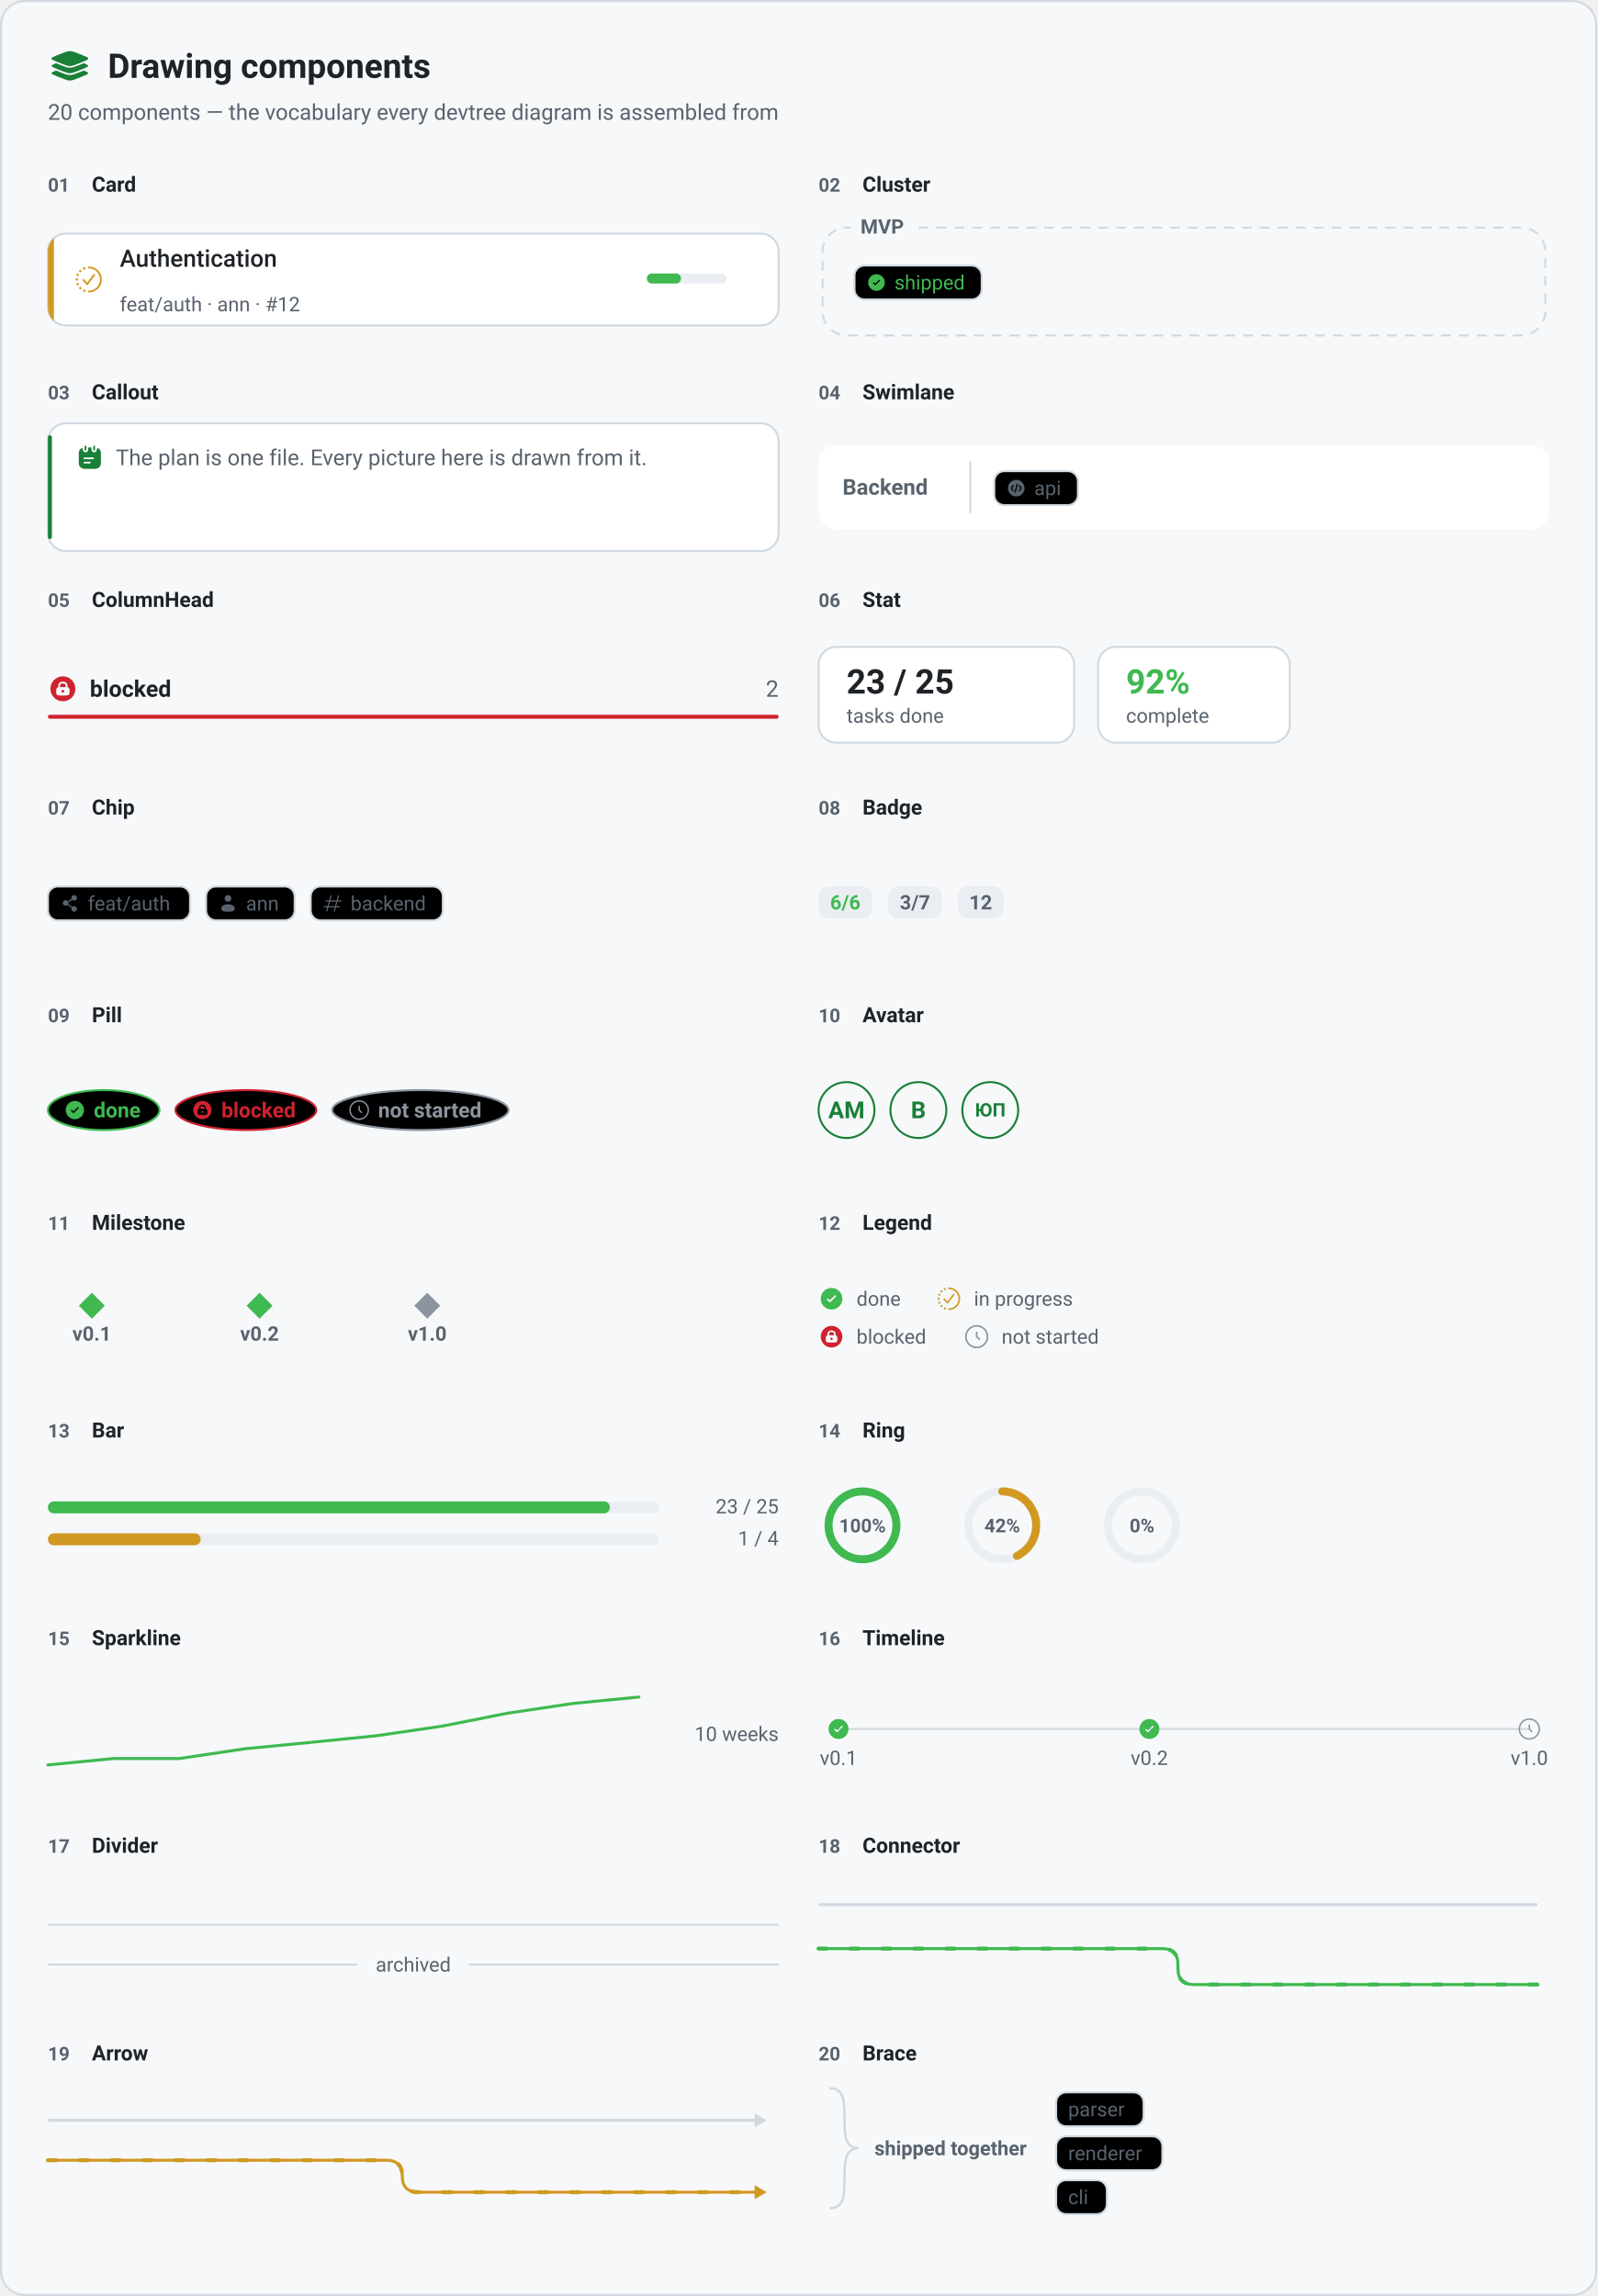
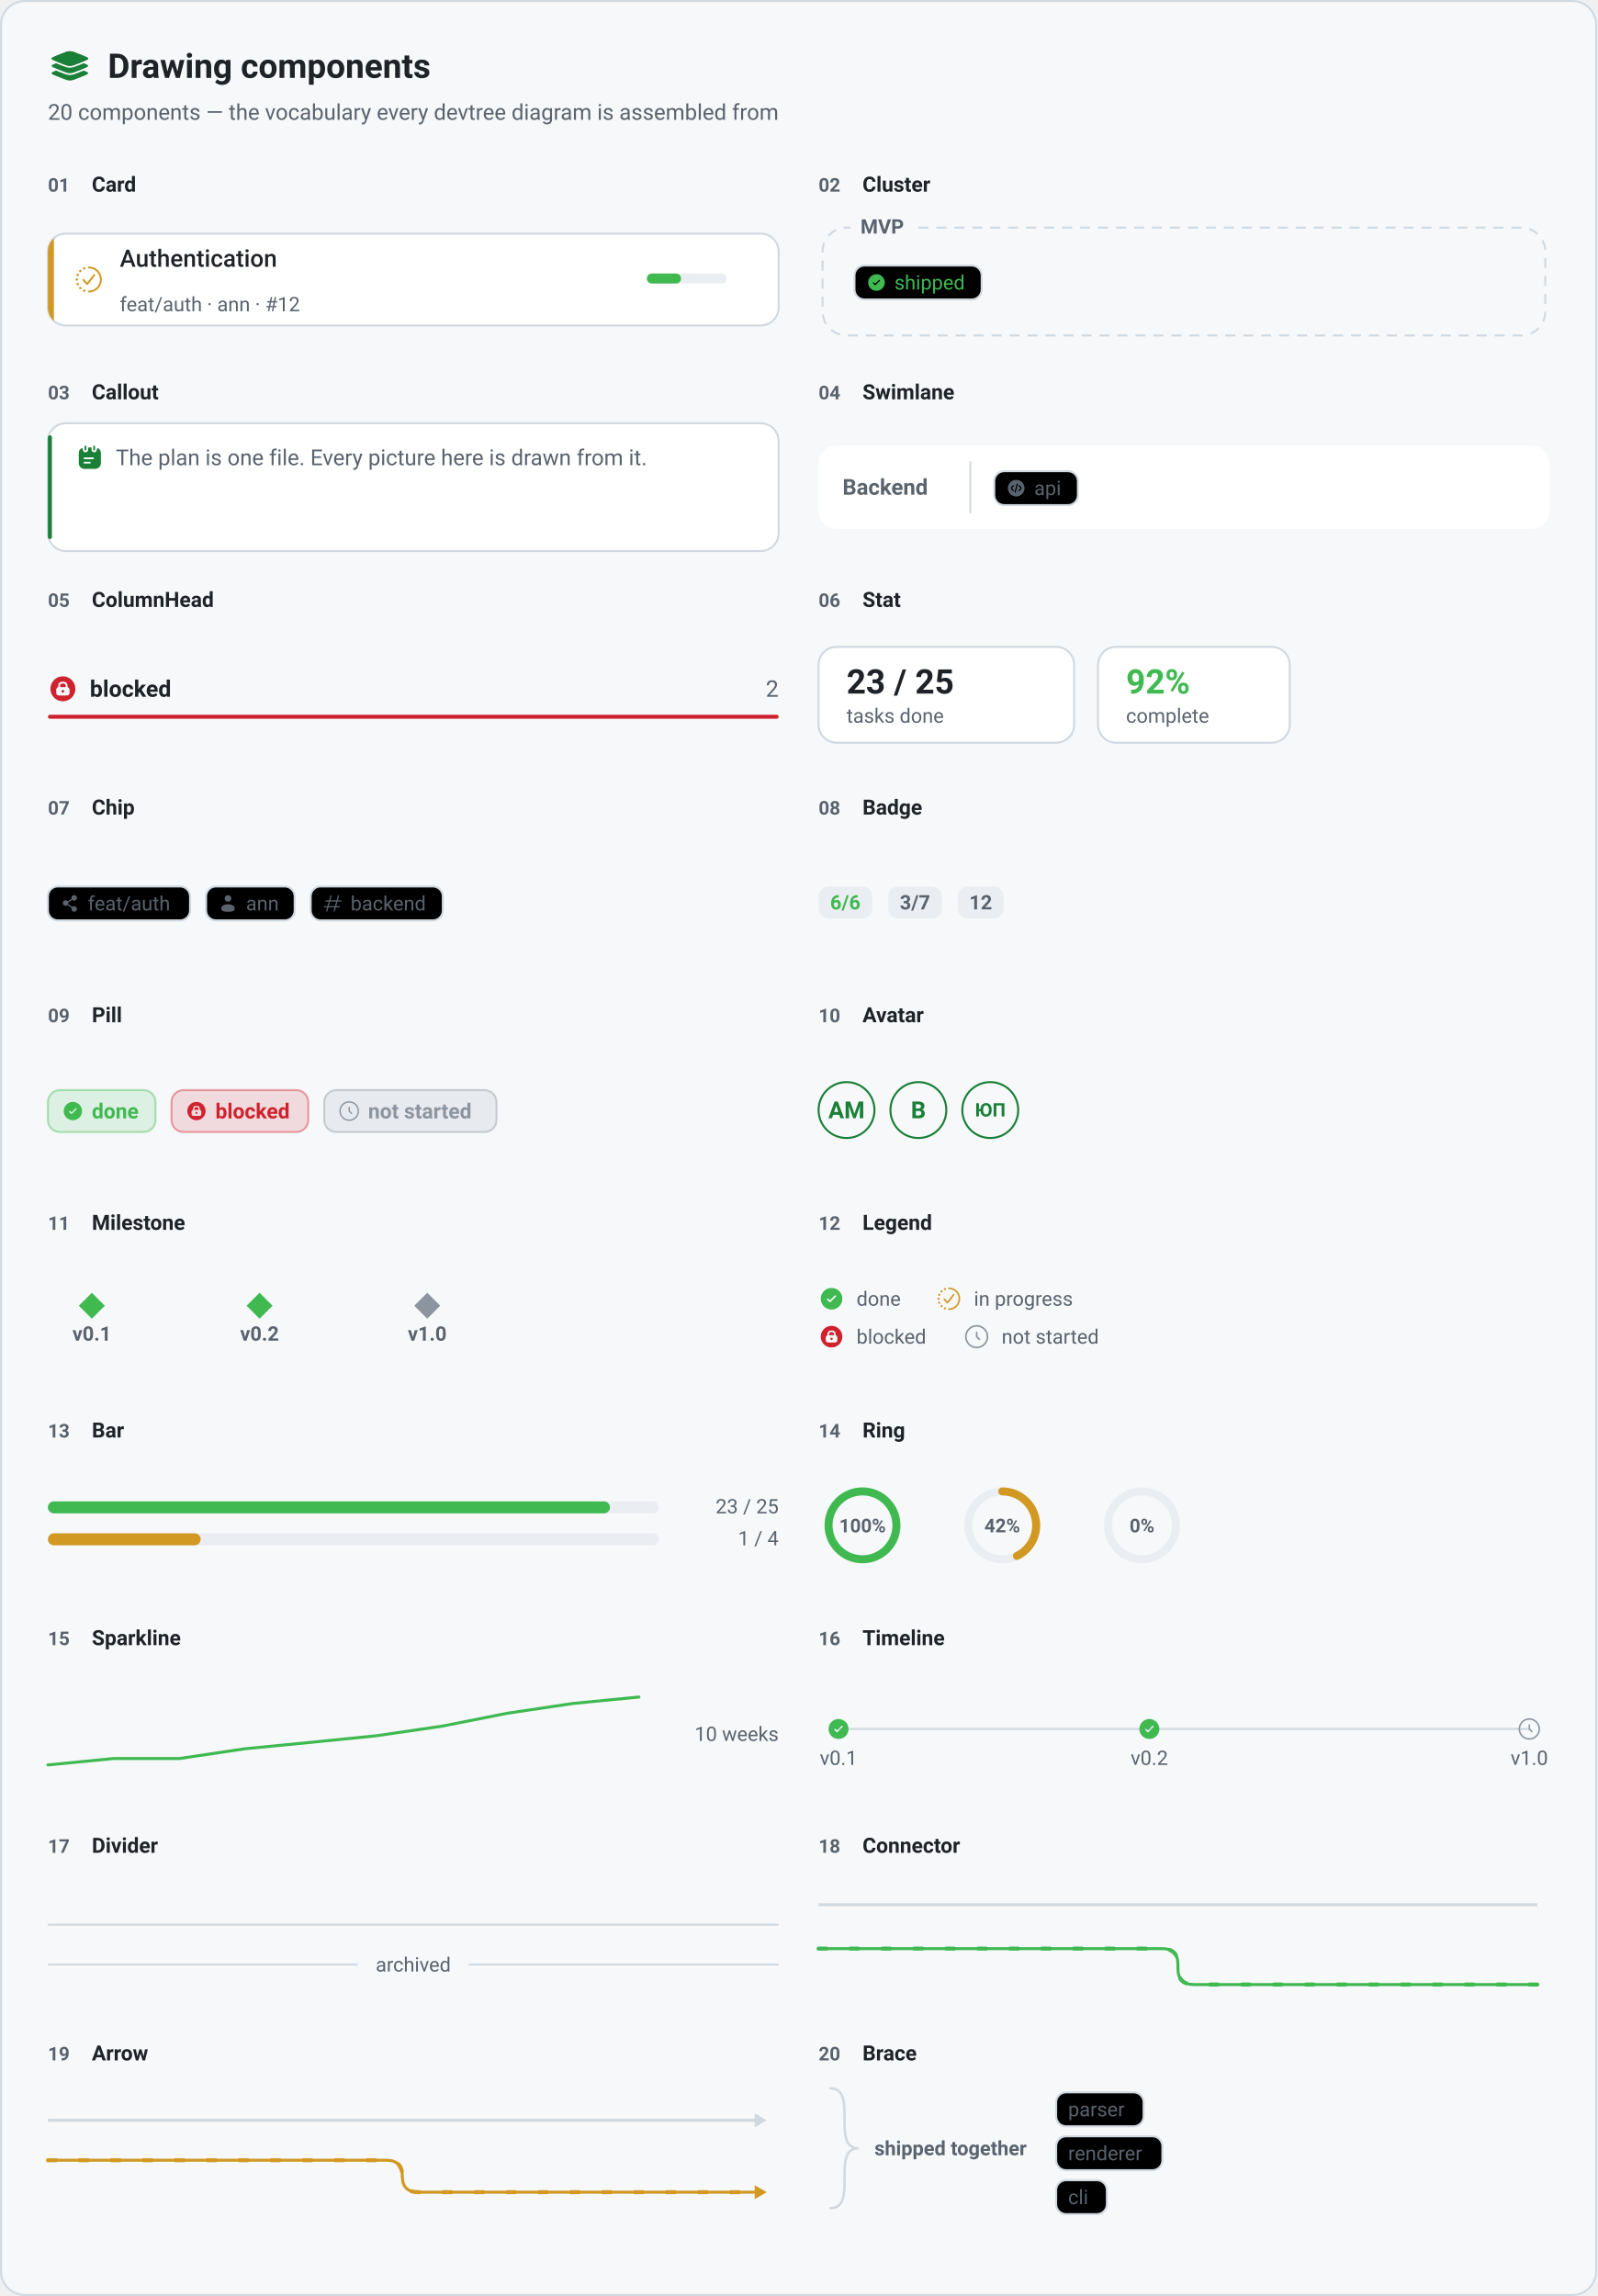
<svg xmlns="http://www.w3.org/2000/svg" width="800" height="1150" viewBox="0 0 800 1150" font-family="system-ui,-apple-system,'Segoe UI',Roboto,'Helvetica Neue',Arial,sans-serif" role="img" aria-label="devtree drawing components">
  <style>
@keyframes dt-flow { to { stroke-dashoffset: -16 } }
@keyframes dt-grow { from { transform: scaleX(0) } to { transform: scaleX(1) } }
@keyframes dt-spin { to { transform: rotate(360deg) } }
@keyframes dt-rise { from { opacity: 0; transform: translateY(7px) } to { opacity: 1; transform: none } }
@keyframes dt-pulse { 0%, 100% { opacity: 1 } 50% { opacity: .45 } }
@keyframes dt-marquee { from { transform: translateX(-50%) } to { transform: none } }
.dt-flow { animation: dt-flow 1.1s linear infinite }
.dt-grow { animation: dt-grow .9s cubic-bezier(.2,.8,.2,1) both; transform-box: fill-box; transform-origin: left center }
.dt-spin { animation: dt-spin 8s linear infinite; transform-box: fill-box; transform-origin: center }
.dt-rise { animation: dt-rise .55s cubic-bezier(.2,.8,.2,1) backwards }
.dt-pulse { animation: dt-pulse 2.4s ease-in-out infinite }
.dt-marquee { animation: dt-marquee 26s linear infinite; transform-box: fill-box }
@media (prefers-reduced-motion: reduce), print {
  .dt-flow, .dt-grow, .dt-spin, .dt-rise, .dt-pulse, .dt-marquee { animation: none }
}
</style>
  <rect x="0.5" y="0.5" width="799.0" height="1149.0" rx="12.0" fill="#f6f8fa" stroke="#d1d9e0" />
  <g transform="translate(24.0,22.0) scale(0.9167)" style="color:#1a7f37">
    <path d="M4.979 9.685C2.993 8.891 2 8.494 2 8C2 7.506 2.993 7.109 4.979 6.315L7.787 5.192C9.773 4.397 10.766 4 12 4C13.234 4 14.227 4.397 16.213 5.192L19.021 6.315C21.007 7.109 22 7.506 22 8C22 8.494 21.007 8.891 19.021 9.685L16.213 10.809C14.227 11.603 13.234 12 12 12C10.766 12 9.773 11.603 7.787 10.809L4.979 9.685Z" fill="currentColor" />
    <path fill-rule="evenodd" clip-rule="evenodd" d="M2 8C2 8.494 2.993 8.891 4.979 9.685L7.787 10.809C9.773 11.603 10.766 12 12 12C13.234 12 14.227 11.603 16.213 10.809L19.021 9.685C21.007 8.891 22 8.494 22 8C22 7.506 21.007 7.109 19.021 6.315L16.213 5.192C14.227 4.397 13.234 4 12 4C10.766 4 9.773 4.397 7.787 5.192L4.979 6.315C2.993 7.109 2 7.506 2 8Z" fill="currentColor" />
    <path d="M19.021 13.685L16.213 14.809C14.227 15.603 13.234 16 12 16C10.766 16 9.773 15.603 7.787 14.809L4.979 13.685C2.993 12.891 2 12.493 2 12C2 11.555 2.807 11.188 4.42 10.539L7.561 11.795C9.41 12.535 10.572 13 12 13C13.428 13 14.59 12.535 16.439 11.795L19.58 10.539C21.193 11.188 22 11.555 22 12C22 12.493 21.007 12.891 19.021 13.685Z" fill="currentColor" />
    <path d="M19.021 17.685L16.213 18.808C14.227 19.603 13.234 20 12 20C10.766 20 9.773 19.603 7.787 18.808L4.979 17.685C2.993 16.89 2 16.493 2 16C2 15.555 2.807 15.188 4.42 14.539L7.561 15.795C9.41 16.535 10.572 17 12 17C13.428 17 14.59 16.535 16.439 15.795L19.58 14.539C21.193 15.188 22 15.555 22 16C22 16.493 21.007 16.89 19.021 17.685Z" fill="currentColor" />
  </g>
  <text x="54.0" y="39.0" font-size="17.0" fill="#1f2328" font-weight="600">Drawing components</text>
  <text x="24.0" y="60.0" font-size="11.0" fill="#59636e">20 components — the vocabulary every devtree diagram is assembled from</text>
  <text x="24.0" y="96.0" font-size="9.5" fill="#59636e" font-weight="600">01</text>
  <text x="46.0" y="96.0" font-size="10.5" fill="#1f2328" font-weight="600">Card</text>
  <rect x="24.0" y="117.0" width="366.0" height="46.0" rx="9.0" fill="#ffffff" stroke="#d1d9e0" />
  <defs>
    <clipPath id="dt-clip-24-117">
      <rect x="0" y="0" width="366.0" height="46.0" rx="9.0" />
    </clipPath>
  </defs>
  <g transform="translate(24.0,117.0)" clip-path="url(#dt-clip-24-117)">
    <rect x="0.0" y="0.0" width="3.0" height="46.0" rx="0.0" fill="#d29922" />
  </g>
  <rect x="324.0" y="137.0" width="40.0" height="5.0" rx="2.5" fill="#eaeef2" />
  <rect x="324.0" y="137.0" width="17.1" height="5.0" rx="2.5" fill="#3fb950" class="dt-grow" />
  <g transform="translate(37.0,132.5) scale(0.625)" style="color:#d29922">
    <g class="dt-spin">
      <path d="M 12 2.333 c 5.339 0 9.667 4.328 9.667 9.667 s -4.328 9.667 -9.667 9.667" fill="none" stroke="currentColor" stroke-linecap="round" stroke-linejoin="round" stroke-width="1.5" />
      <circle cx="5.164" cy="18.836" r="1" fill="currentColor" />
      <circle cx="2.333" cy="12" r="1" fill="currentColor" />
      <circle cx="5.164" cy="5.164" r="1" fill="currentColor" />
      <circle cx="8.301" cy="20.931" r="1" fill="currentColor" />
      <circle cx="3.069" cy="15.699" r="1" fill="currentColor" />
      <circle cx="3.069" cy="8.301" r="1" fill="currentColor" />
      <circle cx="8.301" cy="3.069" r="1" fill="currentColor" />
    </g>
    <polyline points="7.667 12.333 10.667 15.667 16.333 8.333" fill="none" stroke="currentColor" stroke-linecap="round" stroke-linejoin="round" stroke-width="1.5" />
  </g>
  <text x="60.0" y="133.6" font-size="12.0" fill="#1f2328" font-weight="500">Authentication</text>
  <text x="60.0" y="155.9" font-size="10.0" fill="#59636e">feat/auth · ann · #12</text>
  <text x="410.0" y="96.0" font-size="9.5" fill="#59636e" font-weight="600">02</text>
  <text x="432.0" y="96.0" font-size="10.5" fill="#1f2328" font-weight="600">Cluster</text>
  <rect x="412.0" y="114.0" width="362.0" height="54.0" rx="12.0" fill="none" stroke="#d1d9e0" stroke-width="1" stroke-dasharray="5 4" />
  <rect x="426.0" y="107.0" width="30.4" height="14.0" rx="3.0" fill="#f6f8fa" />
  <text x="431.0" y="117.0" font-size="10.0" fill="#59636e" font-weight="600">MVP</text>
  <rect x="428.0" y="133.0" width="63.7" height="17.0" rx="5.0" fill="" stroke="#d1d9e0" />
  <g transform="translate(434.0,136.5) scale(0.4167)" style="color:#3fb950">
    <path fill-rule="evenodd" clip-rule="evenodd" d="M22 12C22 17.523 17.523 22 12 22C6.477 22 2 17.523 2 12C2 6.477 6.477 2 12 2C17.523 2 22 6.477 22 12ZM16.03 8.97C16.323 9.263 16.323 9.737 16.03 10.03L11.03 15.03C10.737 15.323 10.263 15.323 9.97 15.03L7.97 13.03C7.677 12.737 7.677 12.263 7.97 11.97C8.263 11.677 8.737 11.677 9.03 11.97L10.5 13.439L12.735 11.204L14.97 8.97C15.263 8.677 15.737 8.677 16.03 8.97Z" fill="currentColor" />
  </g>
  <text x="448.0" y="145.0" font-size="10.0" fill="#3fb950">shipped</text>
  <text x="24.0" y="200.0" font-size="9.5" fill="#59636e" font-weight="600">03</text>
  <text x="46.0" y="200.0" font-size="10.5" fill="#1f2328" font-weight="600">Callout</text>
  <rect x="24.0" y="212.0" width="366.0" height="64.0" rx="9.0" fill="#ffffff" stroke="#d1d9e0" />
  <rect x="24.0" y="218.0" width="2.0" height="52.0" rx="1.0" fill="#1a7f37" />
  <g transform="translate(38.0,222.0) scale(0.5833)" style="color:#1a7f37">
    <path d="M8.289 6.29C7.869 6.29 7.539 5.95 7.539 5.54V2.75C7.539 2.34 7.869 2 8.289 2C8.709 2 9.039 2.34 9.039 2.75V5.53C9.039 5.95 8.709 6.29 8.289 6.29Z" fill="currentColor" />
    <path d="M15.711 6.29C15.291 6.29 14.961 5.95 14.961 5.54V2.75C14.961 2.33 15.301 2 15.711 2C16.131 2 16.461 2.34 16.461 2.75V5.53C16.461 5.95 16.131 6.29 15.711 6.29Z" fill="currentColor" />
    <path d="M19.57 4.5C18.91 4.01 17.96 4.48 17.96 5.31V5.41C17.96 6.58 17.12 7.66 15.95 7.78C14.6 7.92 13.46 6.86 13.46 5.54V4.5C13.46 3.95 13.01 3.5 12.46 3.5H11.54C10.99 3.5 10.54 3.95 10.54 4.5V5.54C10.54 6.33 10.13 7.03 9.51 7.42C9.42 7.48 9.32 7.53 9.22 7.58C9.13 7.63 9.03 7.67 8.92 7.7C8.8 7.74 8.67 7.77 8.53 7.78C8.37 7.8 8.21 7.8 8.05 7.78C7.91 7.77 7.78 7.74 7.66 7.7C7.56 7.67 7.46 7.63 7.36 7.58C7.26 7.53 7.16 7.48 7.07 7.42C6.44 6.98 6.04 6.22 6.04 5.41V5.31C6.04 4.54 5.22 4.08 4.57 4.41C4.56 4.42 4.55 4.42 4.54 4.43C4.5 4.45 4.47 4.47 4.43 4.5C4.4 4.53 4.36 4.55 4.33 4.58C4.05 4.8 3.8 5.05 3.59 5.32C3.48 5.44 3.39 5.57 3.31 5.7C3.3 5.71 3.29 5.72 3.28 5.74C3.19 5.87 3.11 6.02 3.04 6.16C3.02 6.18 3.01 6.19 3.01 6.21C2.95 6.33 2.89 6.45 2.85 6.58C2.82 6.63 2.81 6.67 2.79 6.72C2.73 6.87 2.69 7.02 2.65 7.17C2.61 7.31 2.58 7.46 2.56 7.61C2.54 7.72 2.53 7.83 2.52 7.95C2.51 8.09 2.5 8.23 2.5 8.37V17.13C2.5 19.82 4.68 22 7.37 22H16.63C19.32 22 21.5 19.82 21.5 17.13V8.37C21.5 6.78 20.74 5.39 19.57 4.5ZM12 17.42H7.36C6.95 17.42 6.61 17.08 6.61 16.67C6.61 16.25 6.95 15.91 7.36 15.91H12C12.42 15.91 12.75 16.25 12.75 16.67C12.75 17.08 12.42 17.42 12 17.42ZM14.78 13.71H7.36C6.95 13.71 6.61 13.37 6.61 12.96C6.61 12.54 6.95 12.2 7.36 12.2H14.78C15.2 12.2 15.54 12.54 15.54 12.96C15.54 13.37 15.2 13.71 14.78 13.71Z" fill="currentColor" />
  </g>
  <text x="58.0" y="233.0" font-size="11.0" fill="#59636e">The plan is one file. Every picture here is drawn from it.</text>
  <text x="410.0" y="200.0" font-size="9.5" fill="#59636e" font-weight="600">04</text>
  <text x="432.0" y="200.0" font-size="10.5" fill="#1f2328" font-weight="600">Swimlane</text>
  <rect x="410.0" y="223.0" width="366.0" height="42.0" rx="9.0" fill="#ffffff" />
  <path d="M486.0 231.0V257.0" stroke="#d1d9e0" stroke-width="1" />
  <text x="422.0" y="247.8" font-size="11.0" fill="#59636e" font-weight="600">Backend</text>
  <rect x="498.0" y="236.0" width="41.9" height="17.0" rx="5.0" fill="" stroke="#d1d9e0" />
  <g transform="translate(504.0,239.5) scale(0.4167)" style="color:#59636e">
    <path fill-rule="evenodd" clip-rule="evenodd" d="M22 12C22 17.523 17.523 22 12 22C6.477 22 2 17.523 2 12C2 6.477 6.477 2 12 2C17.523 2 22 6.477 22 12ZM13.488 6.446C13.888 6.553 14.126 6.964 14.018 7.364L11.43 17.024C11.323 17.424 10.912 17.661 10.512 17.554C10.111 17.447 9.874 17.036 9.981 16.636L12.569 6.976C12.677 6.576 13.088 6.339 13.488 6.446ZM14.97 8.47C15.263 8.177 15.737 8.177 16.03 8.47L16.239 8.678C16.874 9.313 17.404 9.843 17.768 10.32C18.152 10.824 18.422 11.356 18.422 12C18.422 12.644 18.152 13.176 17.768 13.68C17.404 14.157 16.874 14.687 16.239 15.322L16.03 15.53C15.737 15.823 15.263 15.823 14.97 15.53C14.677 15.237 14.677 14.763 14.97 14.47L15.141 14.298C15.823 13.616 16.28 13.157 16.575 12.77C16.858 12.4 16.922 12.184 16.922 12C16.922 11.816 16.858 11.6 16.575 11.23C16.28 10.843 15.823 10.384 15.141 9.702L14.97 9.53C14.677 9.237 14.677 8.763 14.97 8.47ZM7.97 8.47C8.263 8.177 8.738 8.177 9.031 8.47C9.323 8.763 9.323 9.237 9.031 9.53L8.859 9.702C8.177 10.384 7.721 10.843 7.425 11.23C7.142 11.6 7.079 11.816 7.079 12C7.079 12.184 7.142 12.4 7.425 12.77C7.721 13.157 8.177 13.616 8.859 14.298L9.031 14.47C9.323 14.763 9.323 15.237 9.031 15.53C8.738 15.823 8.263 15.823 7.97 15.53L7.762 15.322C7.126 14.687 6.596 14.157 6.232 13.68C5.848 13.176 5.579 12.644 5.579 12C5.579 11.356 5.848 10.824 6.232 10.32C6.596 9.843 7.126 9.313 7.762 8.678L7.97 8.47Z" fill="currentColor" />
  </g>
  <text x="518.0" y="248.0" font-size="10.0" fill="#59636e">api</text>
  <text x="24.0" y="304.0" font-size="9.5" fill="#59636e" font-weight="600">05</text>
  <text x="46.0" y="304.0" font-size="10.5" fill="#1f2328" font-weight="600">ColumnHead</text>
  <g transform="translate(24.0,337.5) scale(0.625)" style="color:#cf222e">
    <g class="dt-pulse">
      <path d="M12 7.75C10.11 7.75 9.75 8.54 9.75 10V10.62H14.25V10C14.25 8.54 13.89 7.75 12 7.75Z" fill="currentColor" />
      <path d="M11.998 15.098C12.606 15.098 13.098 14.606 13.098 13.998C13.098 13.391 12.606 12.898 11.998 12.898C11.391 12.898 10.898 13.391 10.898 13.998C10.898 14.606 11.391 15.098 11.998 15.098Z" fill="currentColor" />
      <path d="M12 2C6.48 2 2 6.48 2 12C2 17.52 6.48 22 12 22C17.52 22 22 17.52 22 12C22 6.48 17.52 2 12 2ZM17.38 14.5C17.38 16.7 16.7 17.38 14.5 17.38H9.5C7.3 17.38 6.62 16.7 6.62 14.5V13.5C6.62 11.79 7.03 11 8.25 10.73V10C8.25 9.07 8.25 6.25 12 6.25C15.75 6.25 15.75 9.07 15.75 10V10.73C16.97 11 17.38 11.79 17.38 13.5V14.5Z" fill="currentColor" />
    </g>
  </g>
  <text x="45.0" y="349.0" font-size="11.5" fill="#1f2328" font-weight="600">blocked</text>
  <text x="390.0" y="349.0" font-size="11.5" fill="#59636e" text-anchor="end">2</text>
  <rect x="24.0" y="358.0" width="366.0" height="2.0" rx="1.0" fill="#cf222e" />
  <text x="410.0" y="304.0" font-size="9.5" fill="#59636e" font-weight="600">06</text>
  <text x="432.0" y="304.0" font-size="10.5" fill="#1f2328" font-weight="600">Stat</text>
  <rect x="410.0" y="324.0" width="128.0" height="48.0" rx="9.0" fill="#ffffff" stroke="#d1d9e0" />
  <text x="424.0" y="347.4" font-size="17.0" fill="#1f2328" font-weight="600">23 / 25</text>
  <text x="424.0" y="362.0" font-size="10.0" fill="#59636e">tasks done</text>
  <rect x="550.0" y="324.0" width="96.0" height="48.0" rx="9.0" fill="#ffffff" stroke="#d1d9e0" />
  <text x="564.0" y="347.4" font-size="17.0" fill="#3fb950" font-weight="600">92%</text>
  <text x="564.0" y="362.0" font-size="10.0" fill="#59636e">complete</text>
  <text x="24.0" y="408.0" font-size="9.5" fill="#59636e" font-weight="600">07</text>
  <text x="46.0" y="408.0" font-size="10.5" fill="#1f2328" font-weight="600">Chip</text>
  <rect x="24.0" y="444.0" width="71.2" height="17.0" rx="5.0" fill="" stroke="#d1d9e0" />
  <g transform="translate(30.0,447.5) scale(0.4167)" style="color:#59636e">
    <path fill-rule="evenodd" clip-rule="evenodd" d="M13.803 5.333C13.803 3.492 15.302 2 17.151 2C19.001 2 20.5 3.492 20.5 5.333C20.5 7.174 19.001 8.667 17.151 8.667C16.218 8.667 15.374 8.286 14.767 7.673L10.132 10.829C10.175 11.043 10.197 11.262 10.197 11.487C10.197 11.932 10.109 12.358 9.95 12.746L15.032 16.086C15.609 15.616 16.347 15.333 17.151 15.333C19.001 15.333 20.5 16.826 20.5 18.667C20.5 20.508 19.001 22 17.151 22C15.302 22 13.803 20.508 13.803 18.667C13.803 18.184 13.906 17.726 14.092 17.311L9.05 13.999C8.462 14.51 7.692 14.82 6.848 14.82C4.999 14.82 3.5 13.328 3.5 11.487C3.5 9.646 4.999 8.154 6.848 8.154C7.912 8.154 8.859 8.647 9.471 9.415L13.964 6.356C13.859 6.034 13.803 5.69 13.803 5.333Z" fill="currentColor" />
  </g>
  <text x="44.0" y="456.0" font-size="10.0" fill="#59636e">feat/auth</text>
  <rect x="103.2" y="444.0" width="44.4" height="17.0" rx="5.0" fill="" stroke="#d1d9e0" />
  <g transform="translate(109.2,447.5) scale(0.4167)" style="color:#59636e">
    <circle cx="12" cy="6" r="4" fill="currentColor" />
    <path d="M20 17.5C20 19.985 20 22 12 22C4 22 4 19.985 4 17.5C4 15.015 7.582 13 12 13C16.418 13 20 15.015 20 17.5Z" fill="currentColor" />
  </g>
  <text x="123.2" y="456.0" font-size="10.0" fill="#59636e">ann</text>
  <rect x="155.6" y="444.0" width="66.2" height="17.0" rx="5.0" fill="" stroke="#d1d9e0" />
  <g transform="translate(161.6,447.5) scale(0.4167)" style="color:#59636e">
    <path fill-rule="evenodd" clip-rule="evenodd" d="M10.723 3.201C10.834 2.802 10.6 2.388 10.201 2.277C9.802 2.166 9.388 2.4 9.277 2.799L7.763 8.25H4C3.586 8.25 3.25 8.586 3.25 9C3.25 9.414 3.586 9.75 4 9.75H7.347L5.819 15.25H2C1.586 15.25 1.25 15.586 1.25 16C1.25 16.414 1.586 16.75 2 16.75H5.402L4.277 20.799C4.167 21.198 4.4 21.612 4.799 21.723C5.198 21.833 5.612 21.6 5.723 21.201L6.959 16.75H14.402L13.277 20.799C13.166 21.198 13.4 21.612 13.799 21.723C14.198 21.833 14.612 21.6 14.723 21.201L15.959 16.75H20C20.414 16.75 20.75 16.414 20.75 16C20.75 15.586 20.414 15.25 20 15.25H16.376L17.903 9.75H22C22.414 9.75 22.75 9.414 22.75 9C22.75 8.586 22.414 8.25 22 8.25H18.32L19.723 3.201C19.834 2.802 19.6 2.388 19.201 2.277C18.802 2.166 18.388 2.4 18.277 2.799L16.763 8.25H9.32L10.723 3.201ZM14.819 15.25L16.347 9.75H8.903L7.376 15.25H14.819Z" fill="currentColor" />
  </g>
  <text x="175.6" y="456.0" font-size="10.0" fill="#59636e">backend</text>
  <text x="410.0" y="408.0" font-size="9.5" fill="#59636e" font-weight="600">08</text>
  <text x="432.0" y="408.0" font-size="10.5" fill="#1f2328" font-weight="600">Badge</text>
  <rect x="410.0" y="444.0" width="26.9" height="16.0" rx="5.0" fill="#eaeef2" />
  <text x="423.4" y="455.5" font-size="10.0" fill="#3fb950" font-weight="600" text-anchor="middle">6/6</text>
  <rect x="444.9" y="444.0" width="26.9" height="16.0" rx="5.0" fill="#eaeef2" />
  <text x="458.3" y="455.5" font-size="10.0" fill="#59636e" font-weight="600" text-anchor="middle">3/7</text>
  <rect x="479.8" y="444.0" width="22.9" height="16.0" rx="5.0" fill="#eaeef2" />
  <text x="491.2" y="455.5" font-size="10.0" fill="#59636e" font-weight="600" text-anchor="middle">12</text>
  <text x="24.0" y="512.0" font-size="9.5" fill="#59636e" font-weight="600">09</text>
  <text x="46.0" y="512.0" font-size="10.5" fill="#1f2328" font-weight="600">Pill</text>
-   <rect x="24.0" y="546.0" width="55.9" height="20.0" rx="99.0" fill="" stroke="#3fb950" />
-   <g transform="translate(32.0,550.5) scale(0.4583)" style="color:#3fb950">
-     <path fill-rule="evenodd" clip-rule="evenodd" d="M22 12C22 17.523 17.523 22 12 22C6.477 22 2 17.523 2 12C2 6.477 6.477 2 12 2C17.523 2 22 6.477 22 12ZM16.03 8.97C16.323 9.263 16.323 9.737 16.03 10.03L11.03 15.03C10.737 15.323 10.263 15.323 9.97 15.03L7.97 13.03C7.677 12.737 7.677 12.263 7.97 11.97C8.263 11.677 8.737 11.677 9.03 11.97L10.5 13.439L12.735 11.204L14.97 8.97C15.263 8.677 15.737 8.677 16.03 8.97Z" fill="currentColor" />
-   </g>
-   <text x="47.0" y="559.7" font-size="10.5" fill="#3fb950" font-weight="600">done</text>
-   <rect x="87.9" y="546.0" width="70.5" height="20.0" rx="99.0" fill="" stroke="#cf222e" />
-   <g transform="translate(95.9,550.5) scale(0.4583)" style="color:#cf222e">
+   <rect x="24.0" y="546.0" width="53.9" height="21.0" rx="6.0" fill="#3fb950" fill-opacity="0.14" stroke="#3fb950" stroke-opacity="0.40" />
+   <g transform="translate(31.0,551.0) scale(0.4583)" style="color:#3fb950">
+     <path fill-rule="evenodd" clip-rule="evenodd" d="M22 12C22 17.523 17.523 22 12 22C6.477 22 2 17.523 2 12C2 6.477 6.477 2 12 2C17.523 2 22 6.477 22 12ZM16.03 8.97C16.323 9.263 16.323 9.737 16.03 10.03L11.03 15.03C10.737 15.323 10.263 15.323 9.97 15.03L7.97 13.03C7.677 12.737 7.677 12.263 7.97 11.97C8.263 11.677 8.737 11.677 9.03 11.97L10.5 13.439L12.735 11.204L14.97 8.97C15.263 8.677 15.737 8.677 16.03 8.97Z" fill="currentColor" />
+   </g>
+   <text x="46.0" y="560.2" font-size="10.5" fill="#3fb950" font-weight="600">done</text>
+   <rect x="85.9" y="546.0" width="68.5" height="21.0" rx="6.0" fill="#cf222e" fill-opacity="0.14" stroke="#cf222e" stroke-opacity="0.40" />
+   <g transform="translate(92.9,551.0) scale(0.4583)" style="color:#cf222e">
    <g class="dt-pulse">
      <path d="M12 7.75C10.11 7.75 9.75 8.54 9.75 10V10.62H14.25V10C14.25 8.54 13.89 7.75 12 7.75Z" fill="currentColor" />
      <path d="M11.998 15.098C12.606 15.098 13.098 14.606 13.098 13.998C13.098 13.391 12.606 12.898 11.998 12.898C11.391 12.898 10.898 13.391 10.898 13.998C10.898 14.606 11.391 15.098 11.998 15.098Z" fill="currentColor" />
      <path d="M12 2C6.48 2 2 6.48 2 12C2 17.52 6.48 22 12 22C17.52 22 22 17.52 22 12C22 6.48 17.52 2 12 2ZM17.38 14.5C17.38 16.7 16.7 17.38 14.5 17.38H9.5C7.3 17.38 6.62 16.7 6.62 14.5V13.5C6.62 11.79 7.03 11 8.25 10.73V10C8.25 9.07 8.25 6.25 12 6.25C15.75 6.25 15.75 9.07 15.75 10V10.73C16.97 11 17.38 11.79 17.38 13.5V14.5Z" fill="currentColor" />
    </g>
  </g>
-   <text x="110.9" y="559.7" font-size="10.5" fill="#cf222e" font-weight="600">blocked</text>
-   <rect x="166.4" y="546.0" width="88.3" height="20.0" rx="99.0" fill="" stroke="#8c959f" />
-   <g transform="translate(174.4,550.5) scale(0.4583)" style="color:#8c959f">
+   <text x="107.9" y="560.2" font-size="10.5" fill="#cf222e" font-weight="600">blocked</text>
+   <rect x="162.4" y="546.0" width="86.3" height="21.0" rx="6.0" fill="#8c959f" fill-opacity="0.14" stroke="#8c959f" stroke-opacity="0.40" />
+   <g transform="translate(169.4,551.0) scale(0.4583)" style="color:#8c959f">
    <path fill-rule="evenodd" clip-rule="evenodd" d="M12 2.75C6.891 2.75 2.75 6.891 2.75 12C2.75 17.109 6.891 21.25 12 21.25C17.109 21.25 21.25 17.109 21.25 12C21.25 6.891 17.109 2.75 12 2.75ZM1.25 12C1.25 6.063 6.063 1.25 12 1.25C17.937 1.25 22.75 6.063 22.75 12C22.75 17.937 17.937 22.75 12 22.75C6.063 22.75 1.25 17.937 1.25 12ZM12 7.25C12.414 7.25 12.75 7.586 12.75 8V11.689L15.03 13.97C15.323 14.263 15.323 14.737 15.03 15.03C14.737 15.323 14.263 15.323 13.97 15.03L11.47 12.53C11.329 12.39 11.25 12.199 11.25 12V8C11.25 7.586 11.586 7.25 12 7.25Z" fill="currentColor" />
  </g>
-   <text x="189.4" y="559.7" font-size="10.5" fill="#8c959f" font-weight="600">not started</text>
+   <text x="184.4" y="560.2" font-size="10.5" fill="#8c959f" font-weight="600">not started</text>
  <text x="410.0" y="512.0" font-size="9.5" fill="#59636e" font-weight="600">10</text>
  <text x="432.0" y="512.0" font-size="10.5" fill="#1f2328" font-weight="600">Avatar</text>
  <circle cx="424.0" cy="556.0" r="14.0" fill="none" stroke="#1a7f37" stroke-width="1" />
  <text x="424.0" y="560.1" font-size="11.8" fill="#1a7f37" font-weight="600" text-anchor="middle">AM</text>
  <circle cx="460.0" cy="556.0" r="14.0" fill="none" stroke="#1a7f37" stroke-width="1" />
  <text x="460.0" y="560.1" font-size="11.8" fill="#1a7f37" font-weight="600" text-anchor="middle">B</text>
  <circle cx="496.0" cy="556.0" r="14.0" fill="none" stroke="#1a7f37" stroke-width="1" />
  <text x="496.0" y="559.2" font-size="9.3" fill="#1a7f37" font-weight="600" text-anchor="middle">ЮП</text>
  <text x="24.0" y="616.0" font-size="9.5" fill="#59636e" font-weight="600">11</text>
  <text x="46.0" y="616.0" font-size="10.5" fill="#1f2328" font-weight="600">Milestone</text>
  <path d="M46.0 647.5L52.5 654.0L46.0 660.5L39.5 654.0Z" fill="#3fb950" />
  <text x="46.0" y="671.5" font-size="10.0" fill="#59636e" font-weight="600" text-anchor="middle">v0.1</text>
  <path d="M130.0 647.5L136.5 654.0L130.0 660.5L123.5 654.0Z" fill="#3fb950" />
  <text x="130.0" y="671.5" font-size="10.0" fill="#59636e" font-weight="600" text-anchor="middle">v0.2</text>
  <path d="M214.0 647.5L220.5 654.0L214.0 660.5L207.5 654.0Z" fill="#8c959f" />
  <text x="214.0" y="671.5" font-size="10.0" fill="#59636e" font-weight="600" text-anchor="middle">v1.0</text>
  <text x="410.0" y="616.0" font-size="9.5" fill="#59636e" font-weight="600">12</text>
  <text x="432.0" y="616.0" font-size="10.5" fill="#1f2328" font-weight="600">Legend</text>
  <g transform="translate(410.0,644.0) scale(0.5417)" style="color:#3fb950">
    <path fill-rule="evenodd" clip-rule="evenodd" d="M22 12C22 17.523 17.523 22 12 22C6.477 22 2 17.523 2 12C2 6.477 6.477 2 12 2C17.523 2 22 6.477 22 12ZM16.03 8.97C16.323 9.263 16.323 9.737 16.03 10.03L11.03 15.03C10.737 15.323 10.263 15.323 9.97 15.03L7.97 13.03C7.677 12.737 7.677 12.263 7.97 11.97C8.263 11.677 8.737 11.677 9.03 11.97L10.5 13.439L12.735 11.204L14.97 8.97C15.263 8.677 15.737 8.677 16.03 8.97Z" fill="currentColor" />
  </g>
  <text x="429.0" y="654.0" font-size="10.0" fill="#59636e">done</text>
  <g transform="translate(468.8,644.0) scale(0.5417)" style="color:#d29922">
    <g class="dt-spin">
      <path d="M 12 2.333 c 5.339 0 9.667 4.328 9.667 9.667 s -4.328 9.667 -9.667 9.667" fill="none" stroke="currentColor" stroke-linecap="round" stroke-linejoin="round" stroke-width="1.5" />
      <circle cx="5.164" cy="18.836" r="1" fill="currentColor" />
      <circle cx="2.333" cy="12" r="1" fill="currentColor" />
      <circle cx="5.164" cy="5.164" r="1" fill="currentColor" />
      <circle cx="8.301" cy="20.931" r="1" fill="currentColor" />
      <circle cx="3.069" cy="15.699" r="1" fill="currentColor" />
      <circle cx="3.069" cy="8.301" r="1" fill="currentColor" />
      <circle cx="8.301" cy="3.069" r="1" fill="currentColor" />
    </g>
    <polyline points="7.667 12.333 10.667 15.667 16.333 8.333" fill="none" stroke="currentColor" stroke-linecap="round" stroke-linejoin="round" stroke-width="1.5" />
  </g>
  <text x="487.8" y="654.0" font-size="10.0" fill="#59636e">in progress</text>
  <g transform="translate(410.0,663.0) scale(0.5417)" style="color:#cf222e">
    <g class="dt-pulse">
      <path d="M12 7.75C10.11 7.75 9.75 8.54 9.75 10V10.62H14.25V10C14.25 8.54 13.89 7.75 12 7.75Z" fill="currentColor" />
      <path d="M11.998 15.098C12.606 15.098 13.098 14.606 13.098 13.998C13.098 13.391 12.606 12.898 11.998 12.898C11.391 12.898 10.898 13.391 10.898 13.998C10.898 14.606 11.391 15.098 11.998 15.098Z" fill="currentColor" />
      <path d="M12 2C6.48 2 2 6.48 2 12C2 17.52 6.48 22 12 22C17.52 22 22 17.52 22 12C22 6.48 17.52 2 12 2ZM17.38 14.5C17.38 16.7 16.7 17.38 14.5 17.38H9.5C7.3 17.38 6.62 16.7 6.62 14.5V13.5C6.62 11.79 7.03 11 8.25 10.73V10C8.25 9.07 8.25 6.25 12 6.25C15.75 6.25 15.75 9.07 15.75 10V10.73C16.97 11 17.38 11.79 17.38 13.5V14.5Z" fill="currentColor" />
    </g>
  </g>
  <text x="429.0" y="673.0" font-size="10.0" fill="#59636e">blocked</text>
  <g transform="translate(482.7,663.0) scale(0.5417)" style="color:#8c959f">
    <path fill-rule="evenodd" clip-rule="evenodd" d="M12 2.75C6.891 2.75 2.75 6.891 2.75 12C2.75 17.109 6.891 21.25 12 21.25C17.109 21.25 21.25 17.109 21.25 12C21.25 6.891 17.109 2.75 12 2.75ZM1.25 12C1.25 6.063 6.063 1.25 12 1.25C17.937 1.25 22.75 6.063 22.75 12C22.75 17.937 17.937 22.75 12 22.75C6.063 22.75 1.25 17.937 1.25 12ZM12 7.25C12.414 7.25 12.75 7.586 12.75 8V11.689L15.03 13.97C15.323 14.263 15.323 14.737 15.03 15.03C14.737 15.323 14.263 15.323 13.97 15.03L11.47 12.53C11.329 12.39 11.25 12.199 11.25 12V8C11.25 7.586 11.586 7.25 12 7.25Z" fill="currentColor" />
  </g>
  <text x="501.7" y="673.0" font-size="10.0" fill="#59636e">not started</text>
  <text x="24.0" y="720.0" font-size="9.5" fill="#59636e" font-weight="600">13</text>
  <text x="46.0" y="720.0" font-size="10.5" fill="#1f2328" font-weight="600">Bar</text>
  <rect x="24.0" y="752.0" width="306.0" height="6.0" rx="3.0" fill="#eaeef2" />
  <rect x="24.0" y="752.0" width="281.5" height="6.0" rx="3.0" fill="#3fb950" class="dt-grow" />
  <rect x="24.0" y="768.0" width="306.0" height="6.0" rx="3.0" fill="#eaeef2" />
  <rect x="24.0" y="768.0" width="76.5" height="6.0" rx="3.0" fill="#d29922" class="dt-grow" />
  <text x="390.0" y="758.0" font-size="10.0" fill="#59636e" text-anchor="end">23 / 25</text>
  <text x="390.0" y="774.0" font-size="10.0" fill="#59636e" text-anchor="end">1 / 4</text>
  <text x="410.0" y="720.0" font-size="9.5" fill="#59636e" font-weight="600">14</text>
  <text x="432.0" y="720.0" font-size="10.5" fill="#1f2328" font-weight="600">Ring</text>
  <circle cx="432.0" cy="764.0" r="17.0" fill="none" stroke="#eaeef2" stroke-width="4.0" />
  <circle cx="432.0" cy="764.0" r="17.0" fill="none" stroke="#3fb950" stroke-width="4.0" stroke-linecap="round" stroke-dasharray="106.81 -0.00" transform="rotate(-90 432.0 764.0)" />
  <text x="432.0" y="767.5" font-size="9.5" fill="#59636e" font-weight="600" text-anchor="middle">100%</text>
  <circle cx="502.0" cy="764.0" r="17.0" fill="none" stroke="#eaeef2" stroke-width="4.0" />
  <circle cx="502.0" cy="764.0" r="17.0" fill="none" stroke="#d29922" stroke-width="4.0" stroke-linecap="round" stroke-dasharray="45.78 61.04" transform="rotate(-90 502.0 764.0)" />
  <text x="502.0" y="767.5" font-size="9.5" fill="#59636e" font-weight="600" text-anchor="middle">42%</text>
  <circle cx="572.0" cy="764.0" r="17.0" fill="none" stroke="#eaeef2" stroke-width="4.0" />
  <text x="572.0" y="767.5" font-size="9.5" fill="#59636e" font-weight="600" text-anchor="middle">0%</text>
  <text x="24.0" y="824.0" font-size="9.5" fill="#59636e" font-weight="600">15</text>
  <text x="46.0" y="824.0" font-size="10.5" fill="#1f2328" font-weight="600">Sparkline</text>
  <path d="M24.0 884.0L56.9 880.8L89.8 880.8L122.7 875.9L155.6 872.7L188.4 869.4L221.3 864.6L254.2 858.1L287.1 853.2L320.0 850.0" fill="none" stroke="#3fb950" stroke-width="1.5" stroke-linecap="round" stroke-linejoin="round" />
  <text x="390.0" y="872.0" font-size="10.0" fill="#59636e" text-anchor="end">10 weeks</text>
  <text x="410.0" y="824.0" font-size="9.5" fill="#59636e" font-weight="600">16</text>
  <text x="432.0" y="824.0" font-size="10.5" fill="#1f2328" font-weight="600">Timeline</text>
  <path d="M420.0 866.0H766.0" stroke="#d1d9e0" stroke-width="1" />
  <g transform="translate(414.0,860.0) scale(0.5)" style="color:#3fb950">
    <path fill-rule="evenodd" clip-rule="evenodd" d="M22 12C22 17.523 17.523 22 12 22C6.477 22 2 17.523 2 12C2 6.477 6.477 2 12 2C17.523 2 22 6.477 22 12ZM16.03 8.97C16.323 9.263 16.323 9.737 16.03 10.03L11.03 15.03C10.737 15.323 10.263 15.323 9.97 15.03L7.97 13.03C7.677 12.737 7.677 12.263 7.97 11.97C8.263 11.677 8.737 11.677 9.03 11.97L10.5 13.439L12.735 11.204L14.97 8.97C15.263 8.677 15.737 8.677 16.03 8.97Z" fill="currentColor" />
  </g>
  <text x="420.0" y="884.0" font-size="10.0" fill="#59636e" text-anchor="middle">v0.1</text>
  <g transform="translate(569.7,860.0) scale(0.5)" style="color:#3fb950">
    <path fill-rule="evenodd" clip-rule="evenodd" d="M22 12C22 17.523 17.523 22 12 22C6.477 22 2 17.523 2 12C2 6.477 6.477 2 12 2C17.523 2 22 6.477 22 12ZM16.03 8.97C16.323 9.263 16.323 9.737 16.03 10.03L11.03 15.03C10.737 15.323 10.263 15.323 9.97 15.03L7.97 13.03C7.677 12.737 7.677 12.263 7.97 11.97C8.263 11.677 8.737 11.677 9.03 11.97L10.5 13.439L12.735 11.204L14.97 8.97C15.263 8.677 15.737 8.677 16.03 8.97Z" fill="currentColor" />
  </g>
  <text x="575.7" y="884.0" font-size="10.0" fill="#59636e" text-anchor="middle">v0.2</text>
  <g transform="translate(760.0,860.0) scale(0.5)" style="color:#8c959f">
    <path fill-rule="evenodd" clip-rule="evenodd" d="M12 2.75C6.891 2.75 2.75 6.891 2.75 12C2.75 17.109 6.891 21.25 12 21.25C17.109 21.25 21.25 17.109 21.25 12C21.25 6.891 17.109 2.75 12 2.75ZM1.25 12C1.25 6.063 6.063 1.25 12 1.25C17.937 1.25 22.75 6.063 22.75 12C22.75 17.937 17.937 22.75 12 22.75C6.063 22.75 1.25 17.937 1.25 12ZM12 7.25C12.414 7.25 12.75 7.586 12.75 8V11.689L15.03 13.97C15.323 14.263 15.323 14.737 15.03 15.03C14.737 15.323 14.263 15.323 13.97 15.03L11.47 12.53C11.329 12.39 11.25 12.199 11.25 12V8C11.25 7.586 11.586 7.25 12 7.25Z" fill="currentColor" />
  </g>
  <text x="766.0" y="884.0" font-size="10.0" fill="#59636e" text-anchor="middle">v1.0</text>
  <text x="24.0" y="928.0" font-size="9.5" fill="#59636e" font-weight="600">17</text>
  <text x="46.0" y="928.0" font-size="10.5" fill="#1f2328" font-weight="600">Divider</text>
  <path d="M24.0 964.0H390.0" stroke="#d1d9e0" stroke-width="1" />
  <path d="M24.0 984.0H179.2M234.8 984.0H390.0" stroke="#d1d9e0" stroke-width="1" />
  <text x="207.0" y="987.5" font-size="10.0" fill="#59636e" text-anchor="middle">archived</text>
  <text x="410.0" y="928.0" font-size="9.5" fill="#59636e" font-weight="600">18</text>
  <text x="432.0" y="928.0" font-size="10.5" fill="#1f2328" font-weight="600">Connector</text>
  <path d="M410.0 954.0H770.0" fill="none" stroke="#d1d9e0" stroke-width="1.5" />
  <path d="M410.0 976.0H582.0Q590.0 976.0 590.0 984.0V986.0Q590.0 994.0 598.0 994.0H770.0" fill="none" stroke="#3fb950" stroke-width="1.5" />
  <path d="M410.0 976.0H582.0Q590.0 976.0 590.0 984.0V986.0Q590.0 994.0 598.0 994.0H770.0" fill="none" stroke="#3fb950" stroke-width="2" stroke-linecap="round" stroke-dasharray="4 12" class="dt-flow" />
  <text x="24.0" y="1032.0" font-size="9.5" fill="#59636e" font-weight="600">19</text>
  <text x="46.0" y="1032.0" font-size="10.5" fill="#1f2328" font-weight="600">Arrow</text>
  <path d="M24.0 1062.0H379.0" fill="none" stroke="#d1d9e0" stroke-width="1.5" />
  <path d="M384.0 1062.0L378.0 1058.5L378.0 1065.5Z" fill="#d1d9e0" />
  <path d="M24.0 1082.0H193.5Q201.5 1082.0 201.5 1090.0V1090.0Q201.5 1098.0 209.5 1098.0H379.0" fill="none" stroke="#d29922" stroke-width="1.5" />
  <path d="M24.0 1082.0H193.5Q201.5 1082.0 201.5 1090.0V1090.0Q201.5 1098.0 209.5 1098.0H379.0" fill="none" stroke="#d29922" stroke-width="2" stroke-linecap="round" stroke-dasharray="4 12" class="dt-flow" />
  <path d="M384.0 1098.0L378.0 1094.5L378.0 1101.5Z" fill="#d29922" />
  <text x="410.0" y="1032.0" font-size="9.5" fill="#59636e" font-weight="600">20</text>
  <text x="432.0" y="1032.0" font-size="10.5" fill="#1f2328" font-weight="600">Brace</text>
  <path d="M416.0 1046.0C430.0 1046.0 416.0 1076.0 430.0 1076.0C416.0 1076.0 430.0 1106.0 416.0 1106.0" fill="none" stroke="#d1d9e0" stroke-width="1.2" stroke-linecap="round" />
  <text x="438.0" y="1079.5" font-size="10.0" fill="#59636e" font-weight="600">shipped together</text>
  <rect x="529.0" y="1048.0" width="43.8" height="17.0" rx="5.0" fill="" stroke="#d1d9e0" />
  <text x="535.0" y="1060.0" font-size="10.0" fill="#59636e">parser</text>
  <rect x="529.0" y="1070.0" width="53.2" height="17.0" rx="5.0" fill="" stroke="#d1d9e0" />
  <text x="535.0" y="1082.0" font-size="10.0" fill="#59636e">renderer</text>
  <rect x="529.0" y="1092.0" width="25.4" height="17.0" rx="5.0" fill="" stroke="#d1d9e0" />
  <text x="535.0" y="1104.0" font-size="10.0" fill="#59636e">cli</text>
</svg>
